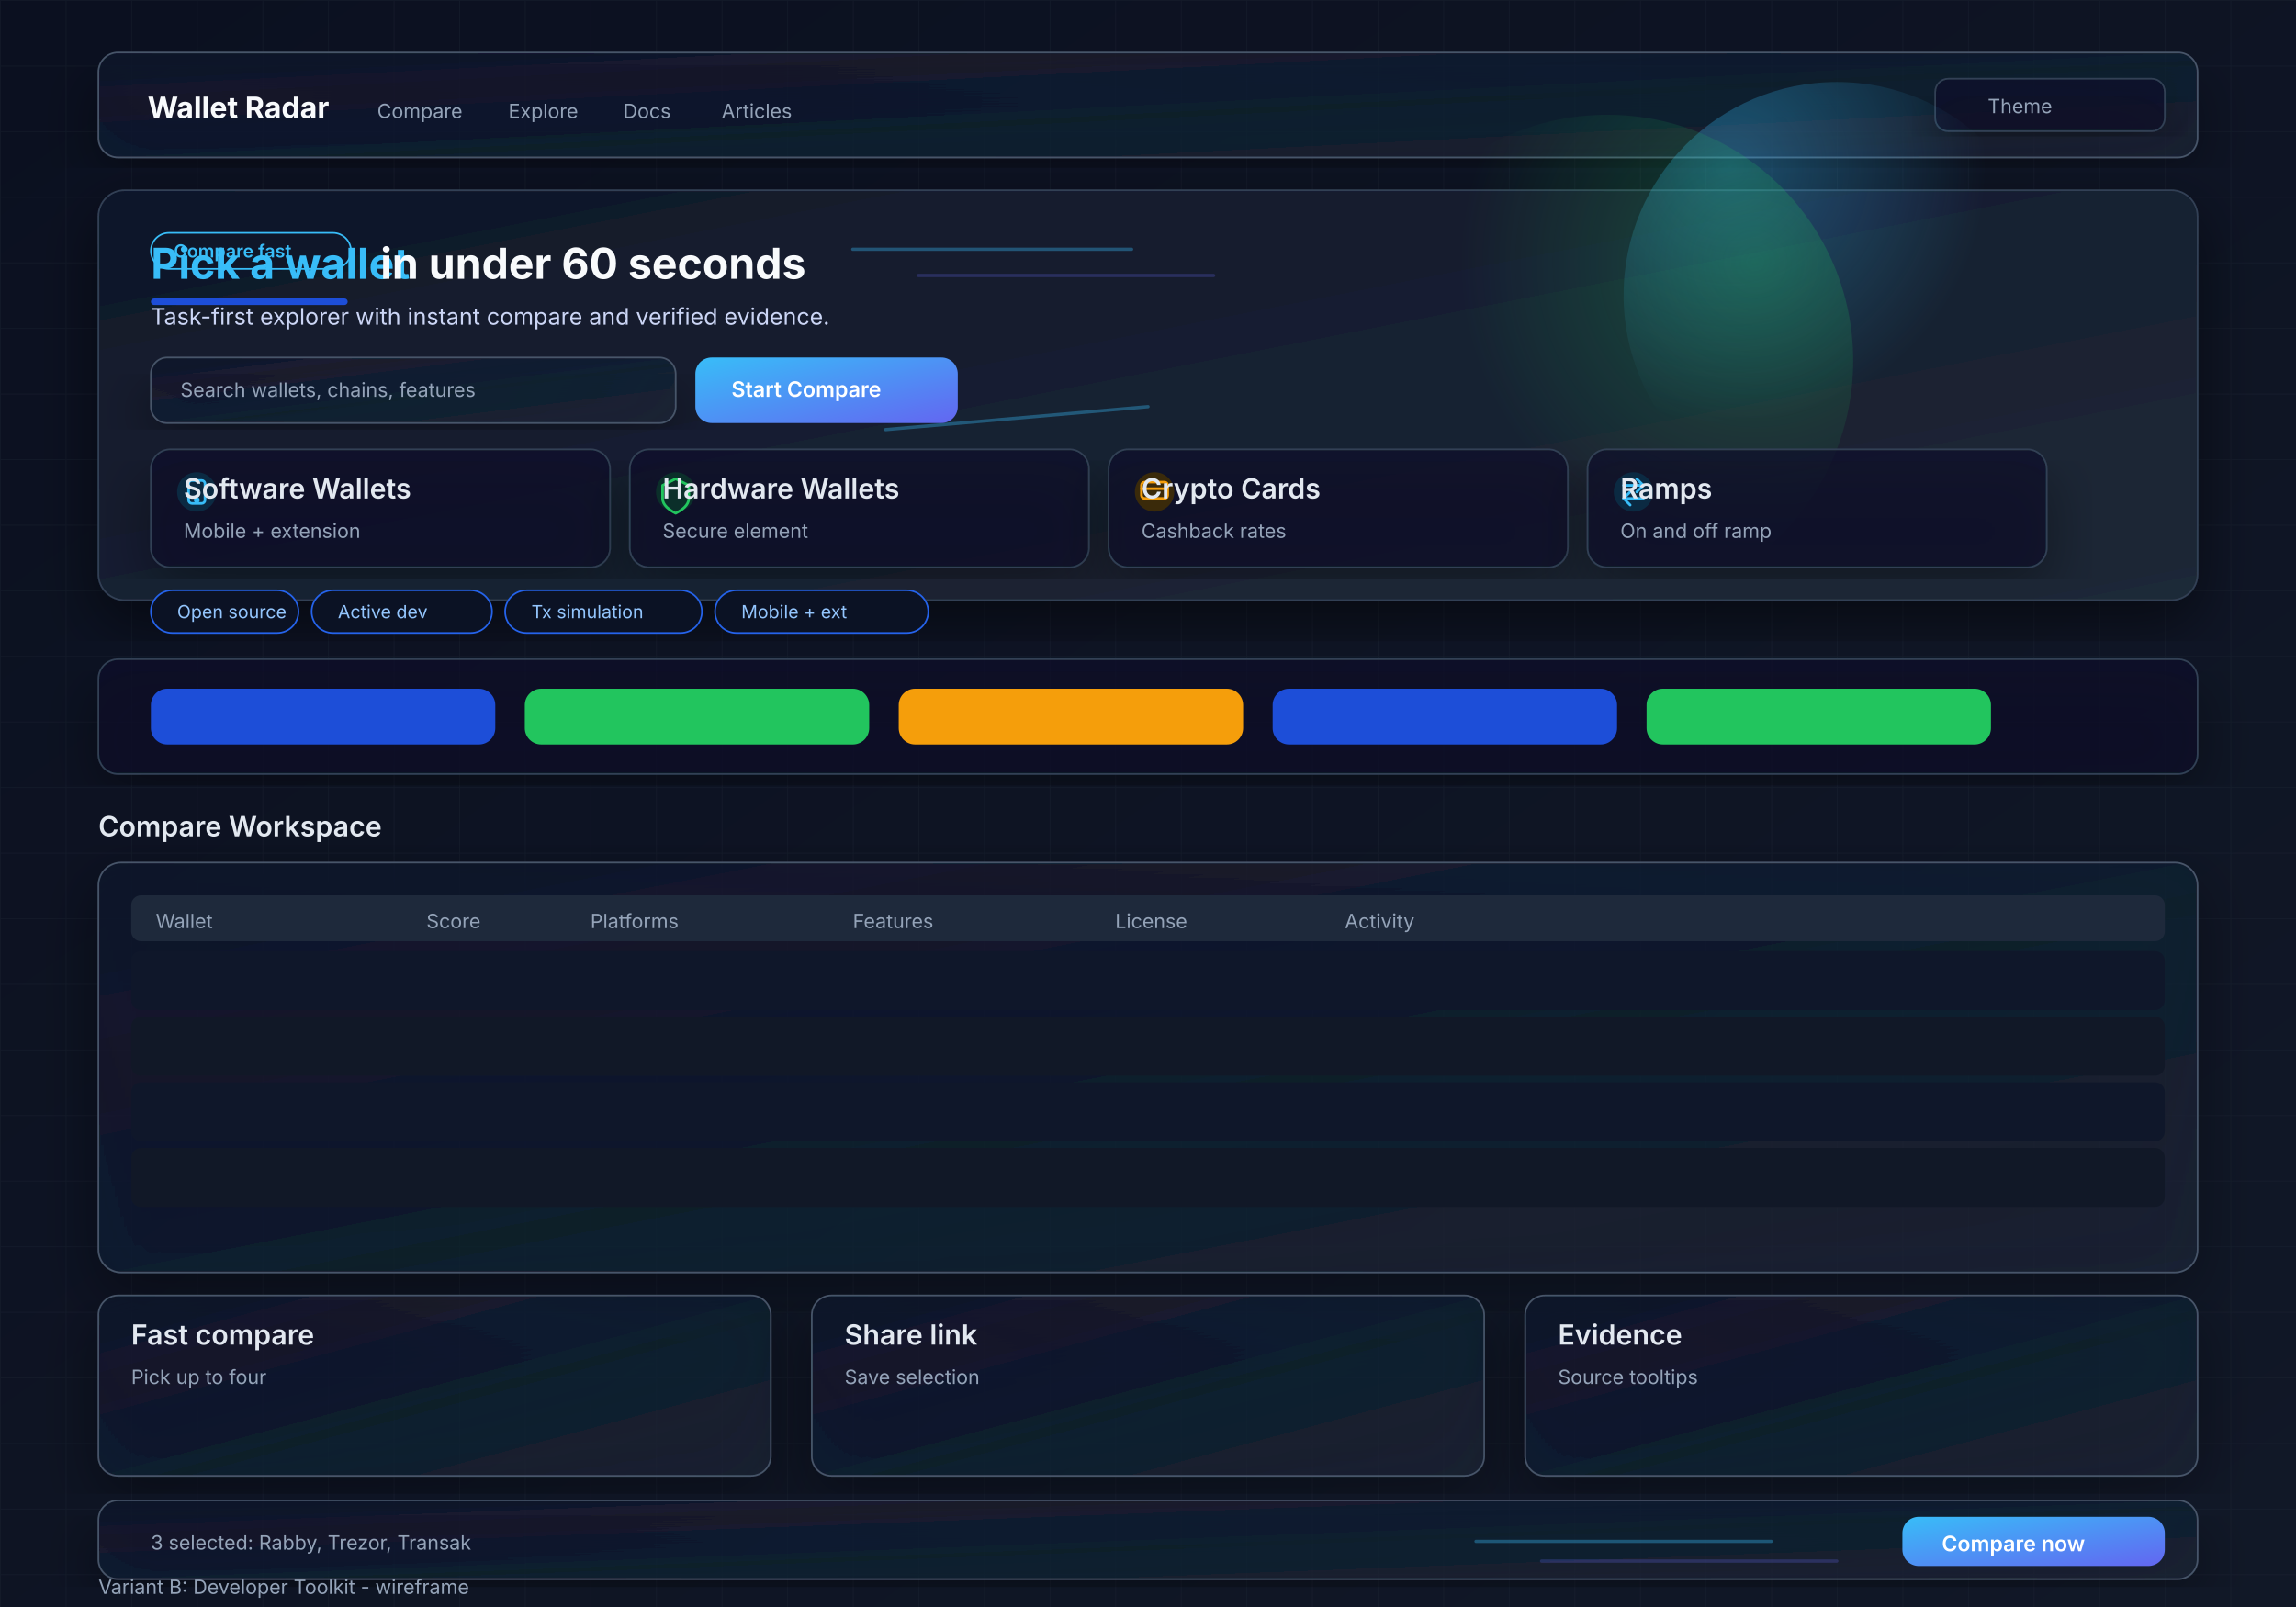
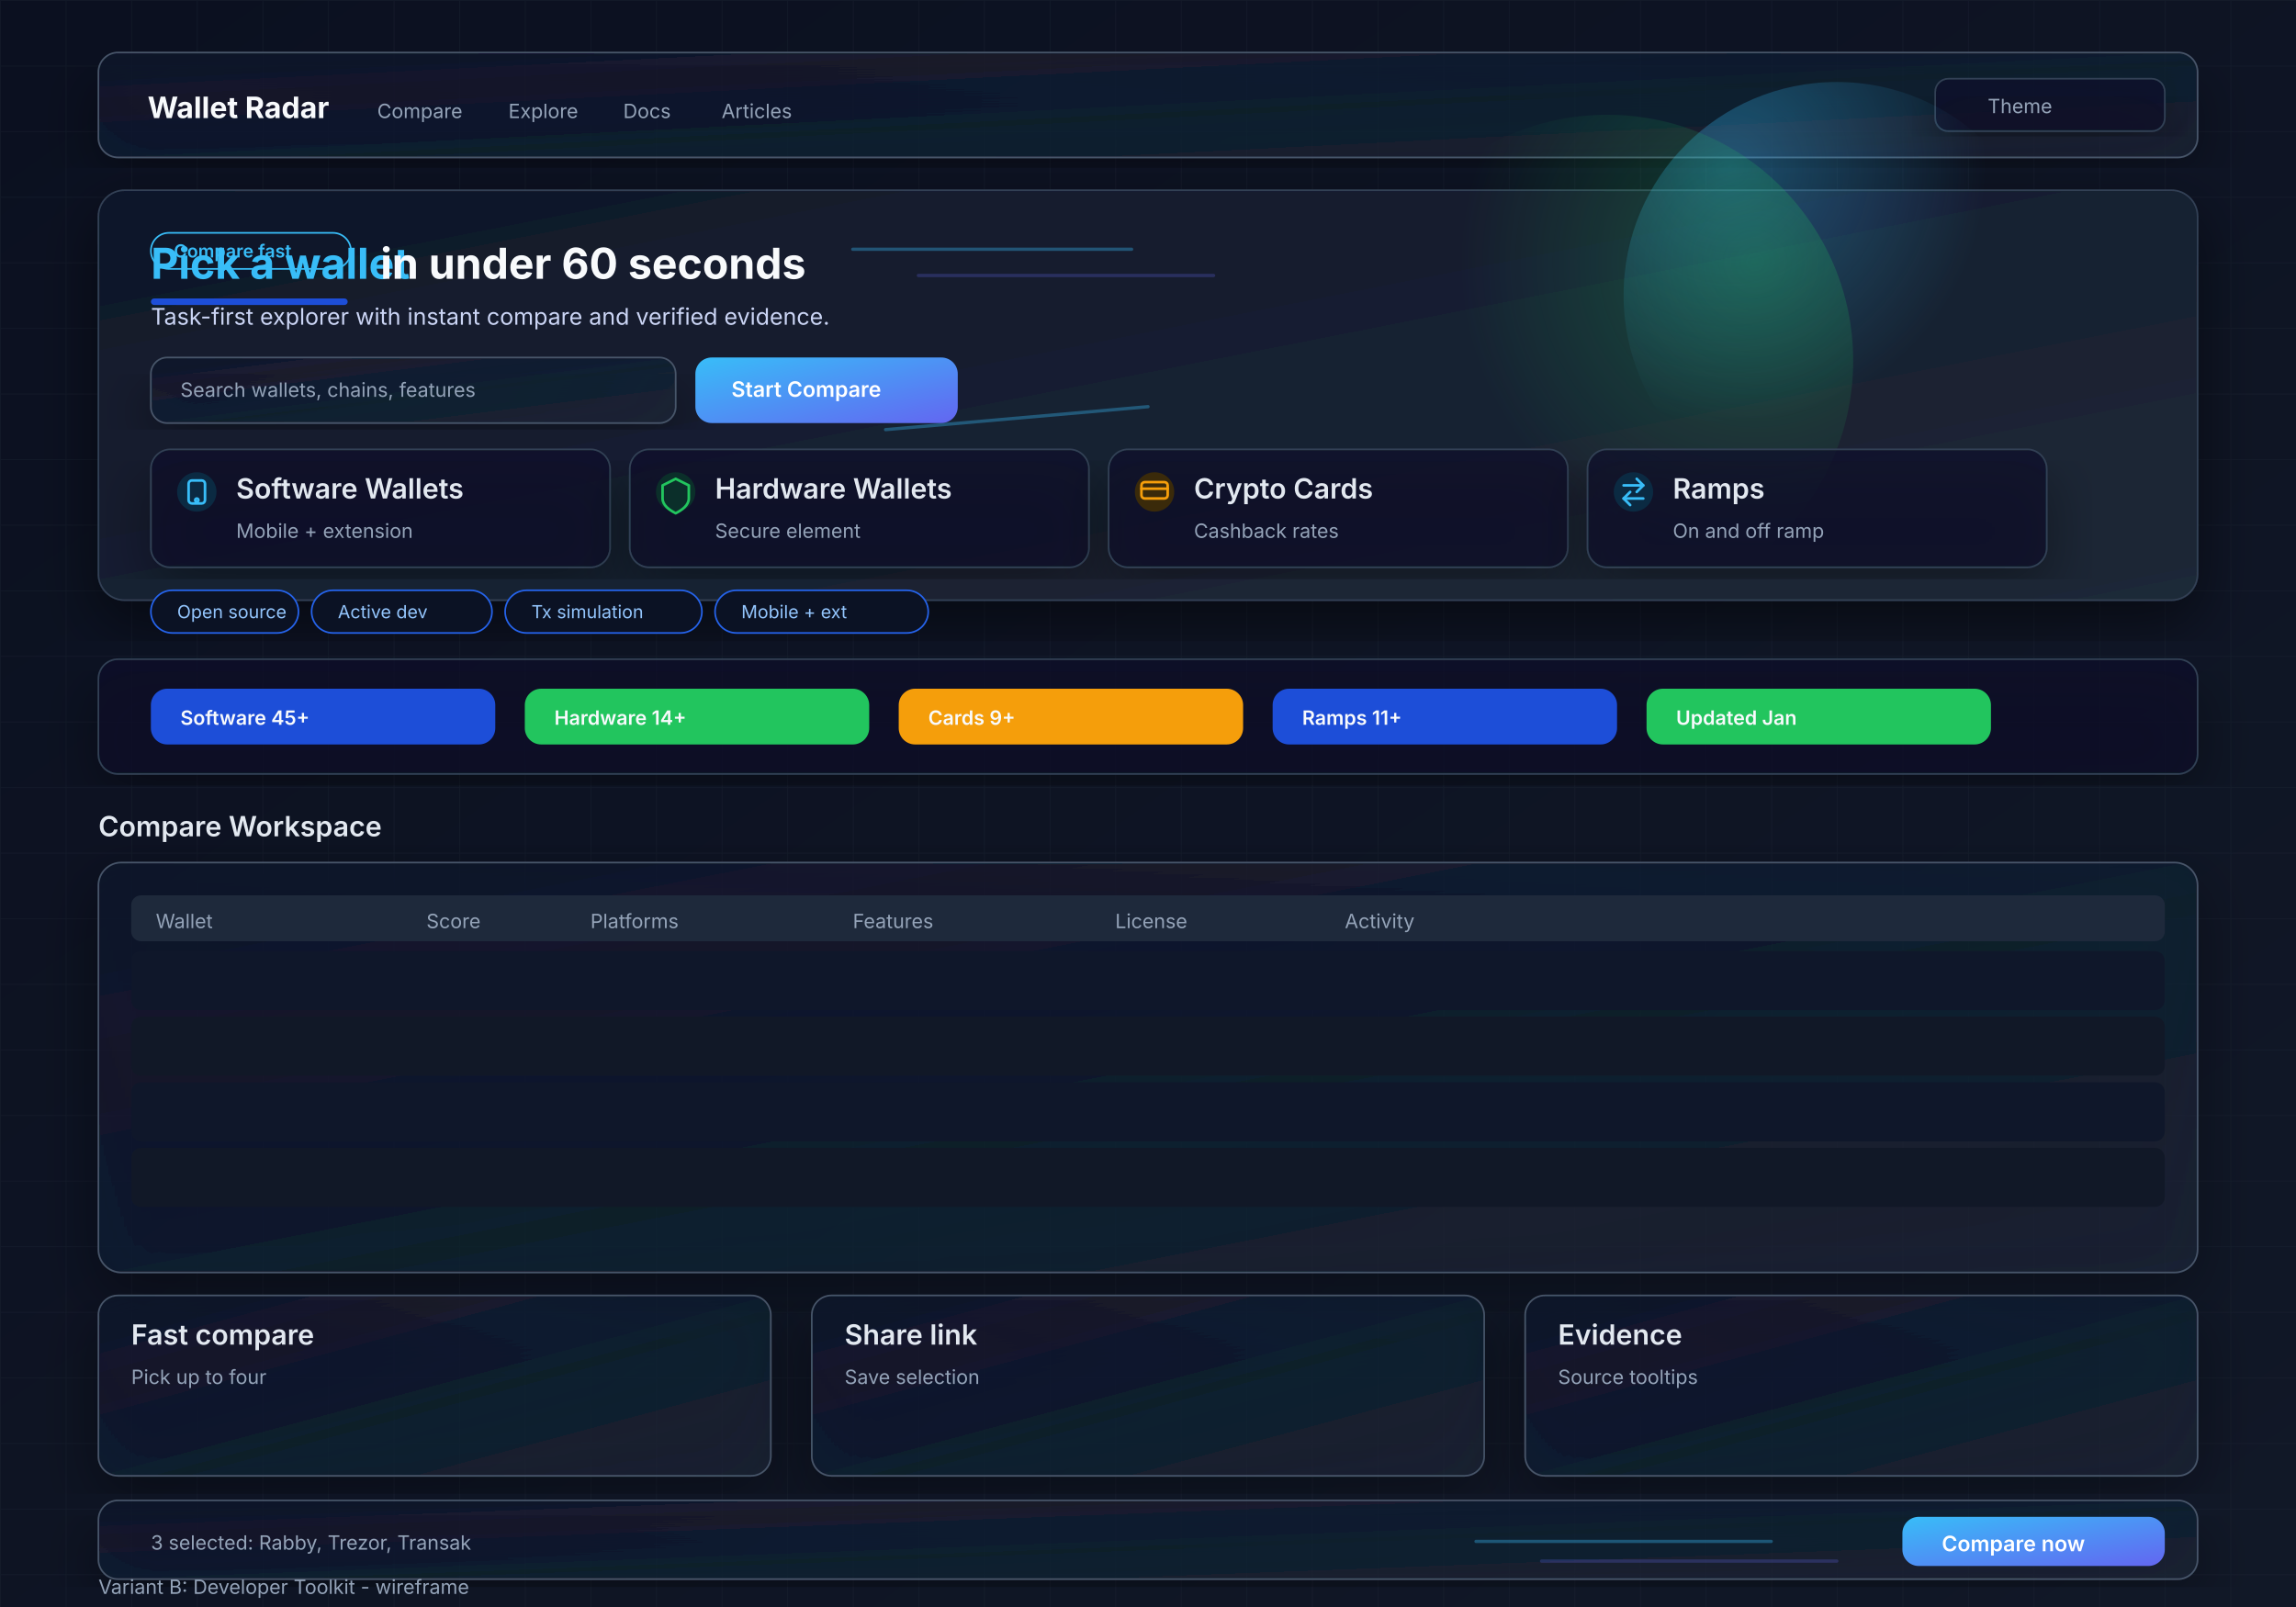
<svg xmlns="http://www.w3.org/2000/svg" width="1400" height="980" viewBox="0 0 1400 980">
  <defs>
    <linearGradient id="bg-gradient" x1="0" y1="0" x2="1" y2="1">
      <stop offset="0%" stop-color="#0b1020" />
      <stop offset="100%" stop-color="#111827" />
    </linearGradient>
    <linearGradient id="hero-gradient" x1="0" y1="0" x2="1" y2="1">
      <stop offset="0%" stop-color="#0f172a" />
      <stop offset="100%" stop-color="#1f2937" />
    </linearGradient>
    <radialGradient id="glow-blue" cx="0.25" cy="0.2" r="0.6">
      <stop offset="0%" stop-color="#38bdf8" stop-opacity="0.35" />
      <stop offset="100%" stop-color="#38bdf8" stop-opacity="0" />
    </radialGradient>
    <radialGradient id="glow-green" cx="0.8" cy="0.3" r="0.6">
      <stop offset="0%" stop-color="#22c55e" stop-opacity="0.28" />
      <stop offset="100%" stop-color="#22c55e" stop-opacity="0" />
    </radialGradient>
    <linearGradient id="cta-gradient" x1="0" y1="0" x2="1" y2="1">
      <stop offset="0%" stop-color="#38bdf8" />
      <stop offset="100%" stop-color="#6366f1" />
    </linearGradient>
    <linearGradient id="glass-gradient" x1="0" y1="0" x2="1" y2="1">
      <stop offset="0%" stop-color="#0f172a" stop-opacity="0.85" />
      <stop offset="100%" stop-color="#1e293b" stop-opacity="0.55" />
    </linearGradient>
    <pattern id="grid" width="40" height="40" patternUnits="userSpaceOnUse">
      <path d="M40 0H0V40" fill="none" stroke="#1f2937" stroke-width="1" />
    </pattern>
    <filter id="card-shadow" x="-10%" y="-10%" width="120%" height="120%">
      <feDropShadow dx="0" dy="14" stdDeviation="18" flood-color="#000000" flood-opacity="0.5" />
    </filter>
    <style>
      .bg { fill: url(#bg-gradient); }
      .panel { fill: #0f172a; fill-opacity: 0.7; stroke: #334155; stroke-width: 1; filter: url(#card-shadow); }
      .hero { fill: url(#hero-gradient); stroke: #334155; stroke-width: 1; filter: url(#card-shadow); }
      .glass { fill: url(#glass-gradient); stroke: #475569; stroke-width: 1; filter: url(#card-shadow); }
      .cta-primary { fill: url(#cta-gradient); }
      .cta-text { font-size: 13px; font-family: Inter, Arial, sans-serif; fill: #ffffff; font-weight: 600; }
      .title-accent { font-size: 26px; font-weight: 700; font-family: Inter, Arial, sans-serif; fill: #38bdf8; }
      .badge { fill: #0f172a; stroke: #38bdf8; stroke-width: 1; }
      .badge-text { font-size: 11px; font-family: Inter, Arial, sans-serif; fill: #38bdf8; font-weight: 600; }
      .icon { stroke: #38bdf8; stroke-width: 1.6; fill: none; stroke-linecap: round; stroke-linejoin: round; }
      .icon-green { stroke: #22c55e; stroke-width: 1.6; fill: none; stroke-linecap: round; stroke-linejoin: round; }
      .icon-amber { stroke: #f59e0b; stroke-width: 1.6; fill: none; stroke-linecap: round; stroke-linejoin: round; }
      .motion-line { stroke: #38bdf8; stroke-width: 2; stroke-linecap: round; opacity: 0.35; }
      .motion-line-soft { stroke: #6366f1; stroke-width: 2; stroke-linecap: round; opacity: 0.25; }
      .accent { fill: #1d4ed8; }
      .accent-2 { fill: #22c55e; }
      .accent-3 { fill: #f59e0b; }
      .text { font-family: Inter, Arial, sans-serif; fill: #f8fafc; }
      .subtext { font-family: Inter, Arial, sans-serif; fill: #cbd5f5; }
      .label { font-size: 12px; font-family: Inter, Arial, sans-serif; fill: #94a3b8; }
      .title { font-size: 26px; font-weight: 700; font-family: Inter, Arial, sans-serif; fill: #f8fafc; }
      .h2 { font-size: 17px; font-weight: 600; font-family: Inter, Arial, sans-serif; fill: #e2e8f0; }
+       .stat-text { font-size: 12px; font-family: Inter, Arial, sans-serif; fill: #f8fafc; font-weight: 600; }
      .chip { fill: #0b1224; stroke: #2563eb; }
      .chip-text { font-size: 11px; font-family: Inter, Arial, sans-serif; fill: #93c5fd; }
      .muted { fill: #1f2937; }
      .table-head { fill: #1e293b; }
      .table-row { fill: #0f172a; }
      .table-row-alt { fill: #111827; }
      .icon-bg { fill: #0b2a42; }
      .icon-bg-2 { fill: #0b2f2a; }
      .icon-bg-3 { fill: #3a2a0a; }
    </style>
  </defs>
  <rect class="bg" x="0" y="0" width="1400" height="980" />
  <rect x="0" y="0" width="1400" height="980" fill="url(#grid)" opacity="0.35" />
  <rect class="glass" x="60" y="32" width="1280" height="64" rx="12" />
  <text class="text" x="90" y="72" font-size="18" font-weight="700">Wallet Radar</text>
  <text class="label" x="230" y="72">Compare</text>
  <text class="label" x="310" y="72">Explore</text>
  <text class="label" x="380" y="72">Docs</text>
  <text class="label" x="440" y="72">Articles</text>
  <rect class="panel" x="1180" y="48" width="140" height="32" rx="8" />
  <text class="label" x="1212" y="69">Theme</text>
  <rect class="hero" x="60" y="116" width="1280" height="250" rx="16" />
  <circle cx="1120" cy="180" r="130" fill="url(#glow-blue)" />
  <circle cx="980" cy="220" r="150" fill="url(#glow-green)" />
  <line class="motion-line" x1="520" y1="152" x2="690" y2="152" />
  <line class="motion-line-soft" x1="560" y1="168" x2="740" y2="168" />
  <line class="motion-line" x1="540" y1="262" x2="700" y2="248" />
  <rect class="badge" x="92" y="142" width="122" height="22" rx="11" />
  <text class="badge-text" x="106" y="157">Compare fast</text>
  <text class="title-accent" x="92" y="170">Pick a wallet</text>
  <text class="title" x="232" y="170">in under 60 seconds</text>
  <rect class="accent" x="92" y="182" width="120" height="4" rx="2" />
  <text class="subtext" x="92" y="198" font-size="14">Task-first explorer with instant compare and verified evidence.</text>
  <rect class="glass" x="92" y="218" width="320" height="40" rx="10" />
  <text class="label" x="110" y="242">Search wallets, chains, features</text>
  <rect class="cta-primary" x="424" y="218" width="160" height="40" rx="10" />
  <text class="cta-text" x="446" y="242">Start Compare</text>
  <rect class="panel" x="92" y="274" width="280" height="72" rx="12" />
  <rect class="panel" x="384" y="274" width="280" height="72" rx="12" />
  <rect class="panel" x="676" y="274" width="280" height="72" rx="12" />
  <rect class="panel" x="968" y="274" width="280" height="72" rx="12" />
  <circle class="icon-bg" cx="120" cy="300" r="12" />
  <circle class="icon-bg-2" cx="412" cy="300" r="12" />
  <circle class="icon-bg-3" cx="704" cy="300" r="12" />
  <circle class="icon-bg" cx="996" cy="300" r="12" />
  <rect class="icon" x="115" y="293" width="10" height="14" rx="2" />
  <circle class="icon" cx="120" cy="305" r="1" />
  <path class="icon-green" d="M412 292 L420 296 V304 C420 308 416 311 412 313 C408 311 404 308 404 304 V296 Z" />
  <rect class="icon-amber" x="696" y="294" width="16" height="10" rx="2" />
  <path class="icon-amber" d="M696 298 H712" />
  <path class="icon" d="M990 296 H1002" />
  <path class="icon" d="M998 292 L1002 296 L998 300" />
  <path class="icon" d="M1002 304 H990" />
  <path class="icon" d="M994 300 L990 304 L994 308" />
-   <text class="h2" x="112" y="304">Software Wallets</text>
-   <text class="h2" x="404" y="304">Hardware Wallets</text>
-   <text class="h2" x="696" y="304">Crypto Cards</text>
-   <text class="h2" x="988" y="304">Ramps</text>
-   <text class="label" x="112" y="328">Mobile + extension</text>
-   <text class="label" x="404" y="328">Secure element</text>
-   <text class="label" x="696" y="328">Cashback rates</text>
-   <text class="label" x="988" y="328">On and off ramp</text>
+   <text class="h2" x="144" y="304">Software Wallets</text>
+   <text class="h2" x="436" y="304">Hardware Wallets</text>
+   <text class="h2" x="728" y="304">Crypto Cards</text>
+   <text class="h2" x="1020" y="304">Ramps</text>
+   <text class="label" x="144" y="328">Mobile + extension</text>
+   <text class="label" x="436" y="328">Secure element</text>
+   <text class="label" x="728" y="328">Cashback rates</text>
+   <text class="label" x="1020" y="328">On and off ramp</text>
  <rect class="chip" x="92" y="360" width="90" height="26" rx="13" />
  <rect class="chip" x="190" y="360" width="110" height="26" rx="13" />
  <rect class="chip" x="308" y="360" width="120" height="26" rx="13" />
  <rect class="chip" x="436" y="360" width="130" height="26" rx="13" />
  <text class="chip-text" x="108" y="377">Open source</text>
  <text class="chip-text" x="206" y="377">Active dev</text>
  <text class="chip-text" x="324" y="377">Tx simulation</text>
  <text class="chip-text" x="452" y="377">Mobile + ext</text>
  <rect class="panel" x="60" y="402" width="1280" height="70" rx="12" />
  <rect class="accent" x="92" y="420" width="210" height="34" rx="10" />
  <rect class="accent-2" x="320" y="420" width="210" height="34" rx="10" />
  <rect class="accent-3" x="548" y="420" width="210" height="34" rx="10" />
  <rect class="accent" x="776" y="420" width="210" height="34" rx="10" />
  <rect class="accent-2" x="1004" y="420" width="210" height="34" rx="10" />
+   <text class="stat-text" x="110" y="442">Software 45+</text>
+   <text class="stat-text" x="338" y="442">Hardware 14+</text>
+   <text class="stat-text" x="566" y="442">Cards 9+</text>
+   <text class="stat-text" x="794" y="442">Ramps 11+</text>
+   <text class="stat-text" x="1022" y="442">Updated Jan</text>
  <text class="h2" x="60" y="510">Compare Workspace</text>
  <rect class="glass" x="60" y="526" width="1280" height="250" rx="14" />
  <rect class="table-head" x="80" y="546" width="1240" height="28" rx="6" />
  <text class="label" x="95" y="566">Wallet</text>
  <text class="label" x="260" y="566">Score</text>
  <text class="label" x="360" y="566">Platforms</text>
  <text class="label" x="520" y="566">Features</text>
  <text class="label" x="680" y="566">License</text>
  <text class="label" x="820" y="566">Activity</text>
  <rect class="table-row" x="80" y="580" width="1240" height="36" rx="6" />
  <rect class="table-row-alt" x="80" y="620" width="1240" height="36" rx="6" />
  <rect class="table-row" x="80" y="660" width="1240" height="36" rx="6" />
  <rect class="table-row-alt" x="80" y="700" width="1240" height="36" rx="6" />
  <rect class="glass" x="60" y="790" width="410" height="110" rx="12" />
  <rect class="glass" x="495" y="790" width="410" height="110" rx="12" />
  <rect class="glass" x="930" y="790" width="410" height="110" rx="12" />
  <text class="h2" x="80" y="820">Fast compare</text>
  <text class="label" x="80" y="844">Pick up to four</text>
  <text class="h2" x="515" y="820">Share link</text>
  <text class="label" x="515" y="844">Save selection</text>
  <text class="h2" x="950" y="820">Evidence</text>
  <text class="label" x="950" y="844">Source tooltips</text>
  <rect class="glass" x="60" y="915" width="1280" height="48" rx="12" />
  <line class="motion-line" x1="900" y1="940" x2="1080" y2="940" />
  <line class="motion-line-soft" x1="940" y1="952" x2="1120" y2="952" />
  <text class="label" x="92" y="945">3 selected: Rabby, Trezor, Transak</text>
  <rect class="cta-primary" x="1160" y="925" width="160" height="30" rx="10" />
  <text class="cta-text" x="1184" y="946">Compare now</text>
  <text class="label" x="60" y="972">Variant B: Developer Toolkit - wireframe</text>
</svg>
